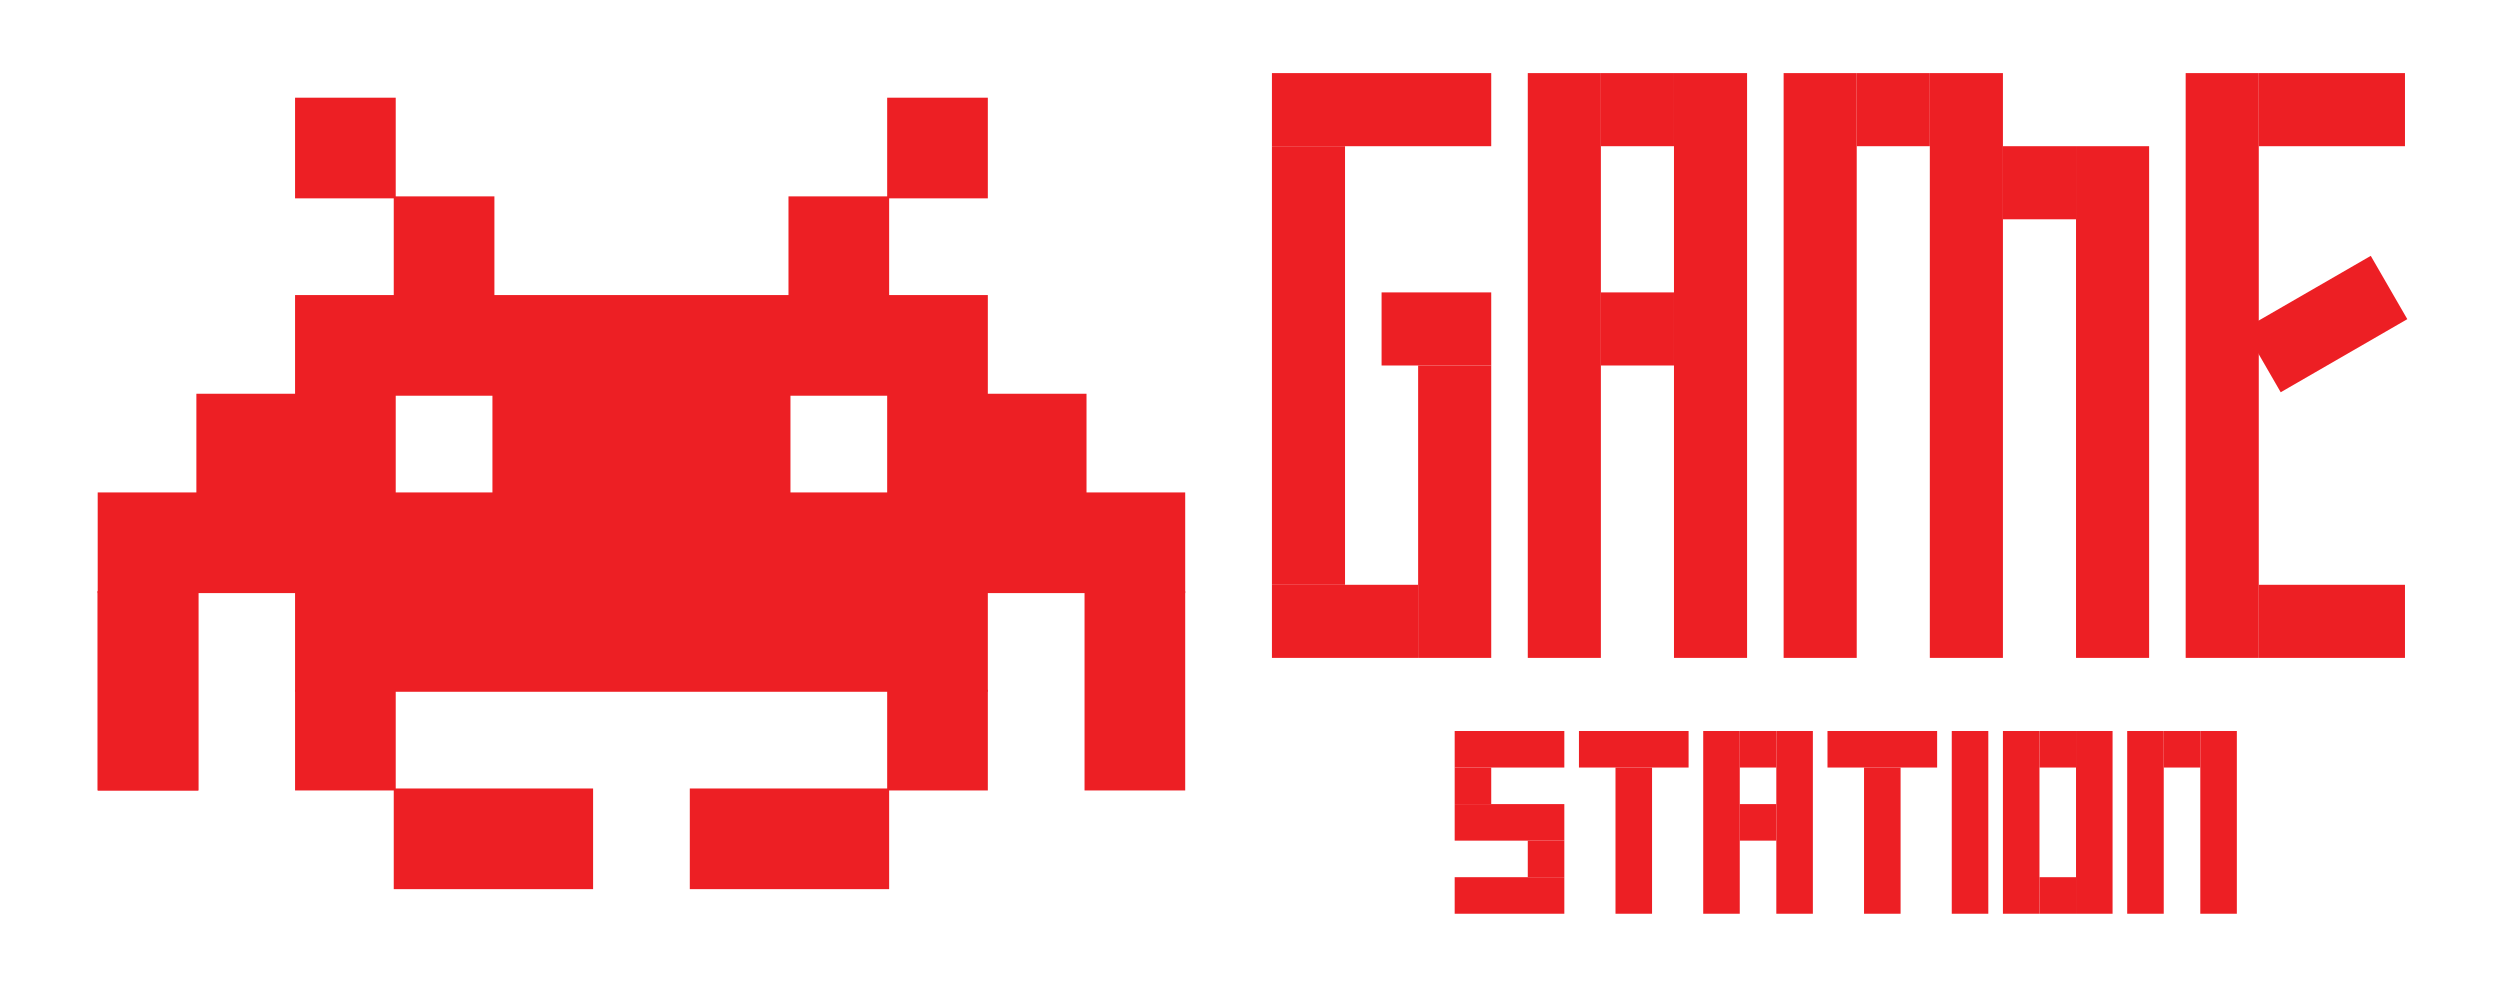
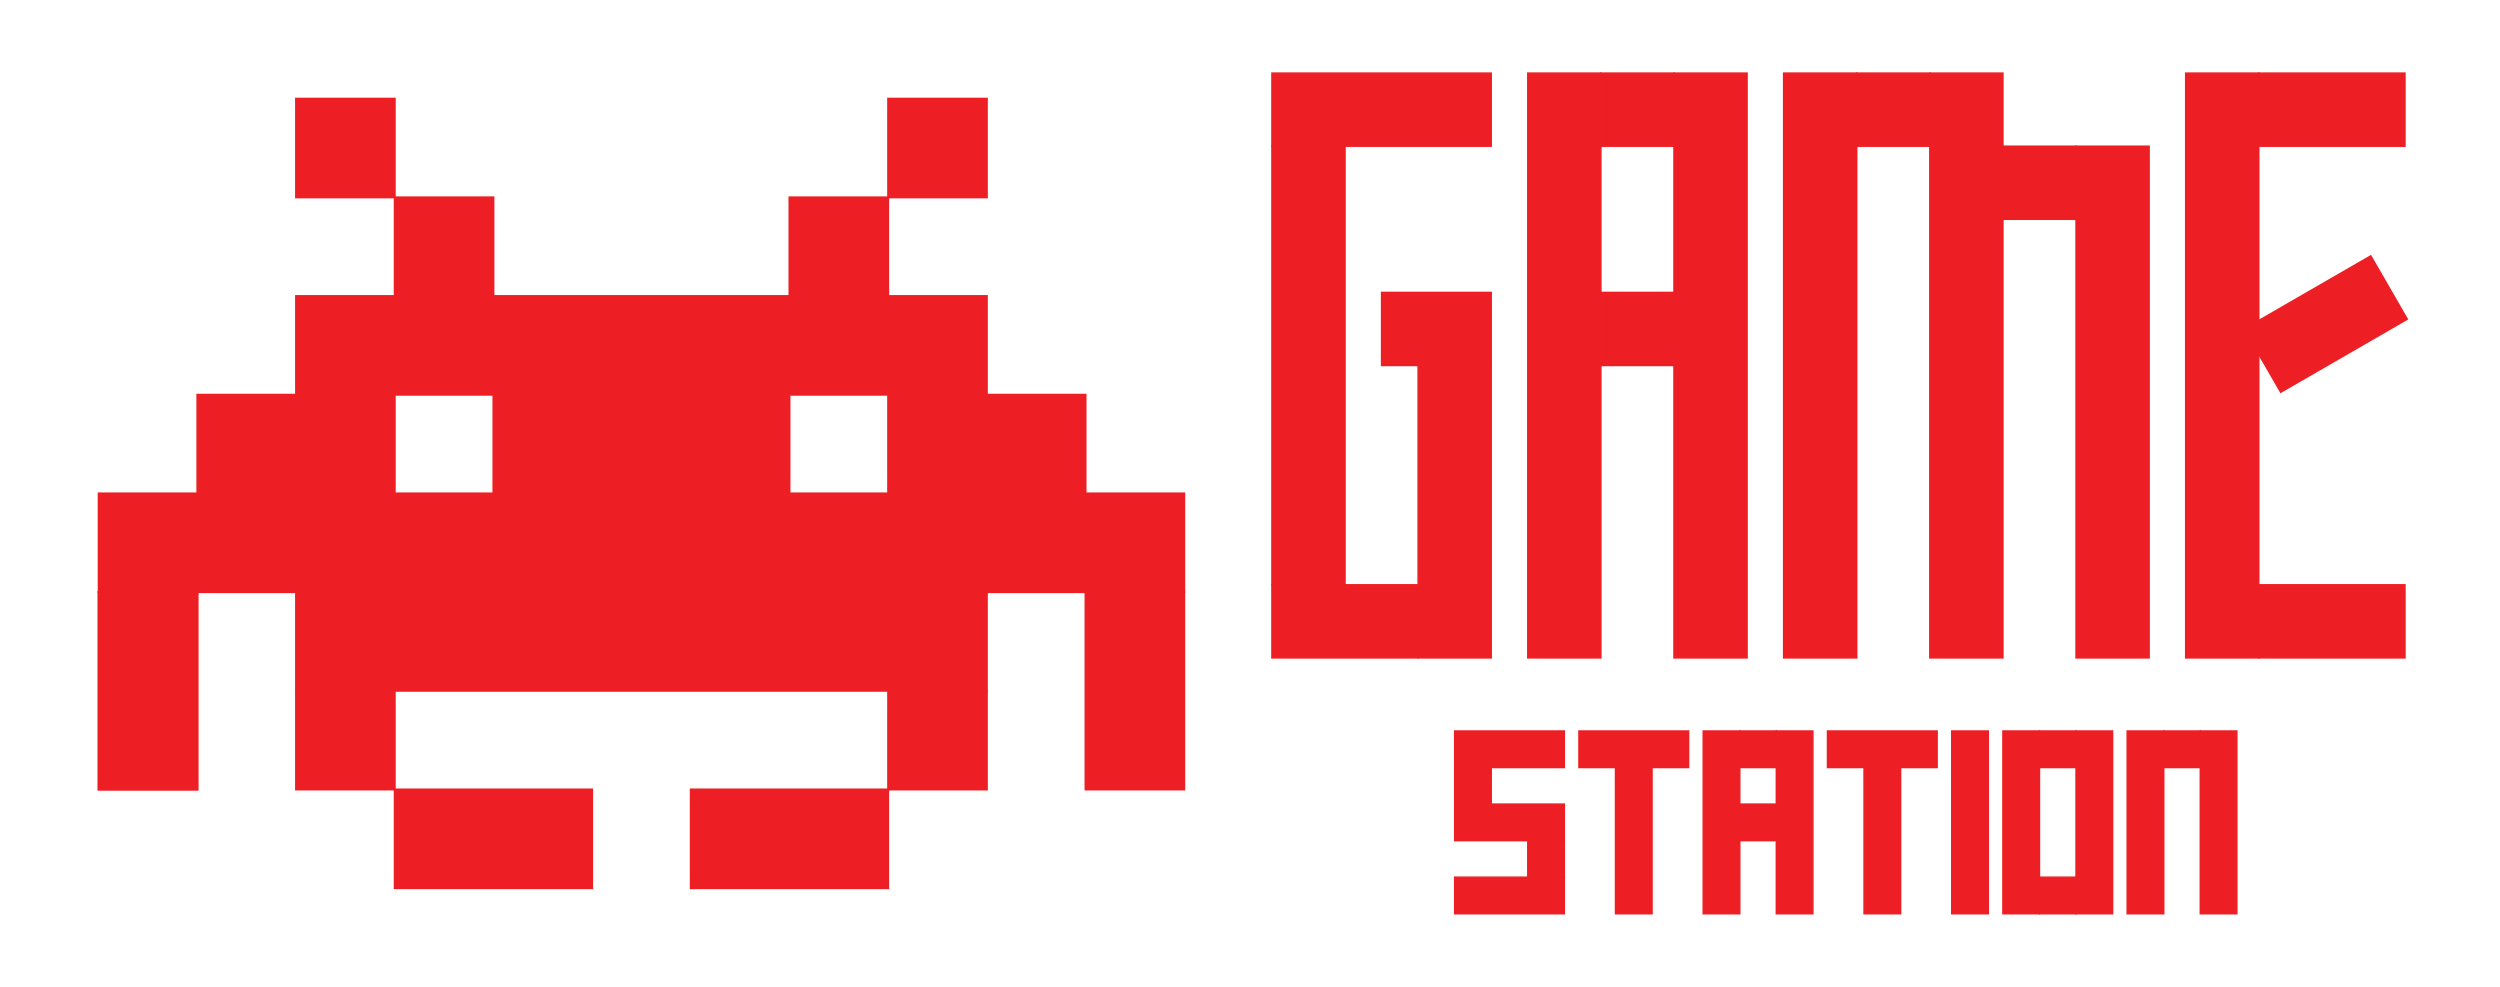
<svg xmlns="http://www.w3.org/2000/svg" viewBox="0 0 1710 675">
  <g fill="rgb(237,31,36)" stroke="rgb(237,31,36)" transform="scale(1.35)">
    <rect x="150" y="50" width="50" height="50" />
    <rect x="450" y="50" width="50" height="50" />
    <rect x="400" y="100" width="50" height="50" />
    <rect x="200" y="100" width="50" height="50" />
    <rect x="150" y="150" width="350" height="50" />
    <rect x="100" y="200" width="100" height="50" />
    <rect x="250" y="200" width="150" height="50" />
    <rect x="450" y="200" width="100" height="50" />
    <rect x="50" y="250" width="550" height="50" />
    <rect x="50" y="300" width="50" height="100" />
    <rect x="50" y="300" width="50" height="100" />
    <rect x="550" y="300" width="50" height="100" />
    <rect x="150" y="300" width="350" height="50" />
    <rect x="150" y="350" width="50" height="50" />
    <rect x="450" y="350" width="50" height="50" />
    <rect x="200" y="400" width="100" height="50" />
    <rect x="350" y="400" width="100" height="50" />
  </g>
-   <g transform="translate(870 0)" fill="rgb(237,31,36)">
+   <g transform="translate(870 0)" fill="rgb(237,31,36)" stroke="rgb(237,31,36)">
    <g>
      <rect x="0" y="50" width="150" height="50" />
      <rect x="0" y="100" width="50" height="300" />
      <rect x="0" y="400" width="100" height="50" />
      <rect x="100" y="250" width="50" height="200" />
      <rect x="75" y="200" width="75" height="50" />
      <rect x="175" y="50" width="50" height="400" />
      <rect x="225" y="50" width="50" height="50" />
      <rect x="275" y="50" width="50" height="400" />
      <rect x="225" y="200" width="50" height="50" />
      <rect x="350" y="50" width="50" height="400" />
      <rect x="400" y="50" width="50" height="50" />
      <rect x="450" y="50" width="50" height="400" />
      <rect x="500" y="100" width="50" height="50" />
      <rect x="550" y="100" width="50" height="350" />
      <rect x="625" y="50" width="50" height="400" />
      <rect x="675" y="50" width="100" height="50" />
      <rect x="0" y="0" width="100" height="50" transform="translate(665 225) rotate(-30)" />
      <rect x="675" y="400" width="100" height="50" />
    </g>
    <g transform="translate(-50 0)">
      <rect x="175" y="500" width="75" height="25" />
      <rect x="175" y="525" width="25" height="25" />
      <rect x="175" y="550" width="75" height="25" />
      <rect x="225" y="575" width="25" height="25" />
      <rect x="175" y="600" width="75" height="25" />
      <rect x="260" y="500" width="75" height="25" />
      <rect x="285" y="525" width="25" height="100" />
      <rect x="345" y="500" width="25" height="125" />
      <rect x="370" y="500" width="25" height="25" />
      <rect x="395" y="500" width="25" height="125" />
      <rect x="370" y="550" width="25" height="25" />
      <rect x="430" y="500" width="75" height="25" />
      <rect x="455" y="525" width="25" height="100" />
      <rect x="515" y="500" width="25" height="125" />
      <rect x="550" y="500" width="25" height="125" />
      <rect x="575" y="500" width="25" height="25" />
      <rect x="600" y="500" width="25" height="125" />
      <rect x="575" y="600" width="25" height="25" />
      <rect x="635" y="500" width="25" height="125" />
      <rect x="660" y="500" width="25" height="25" />
      <rect x="685" y="500" width="25" height="125" />
    </g>
  </g>
</svg>
